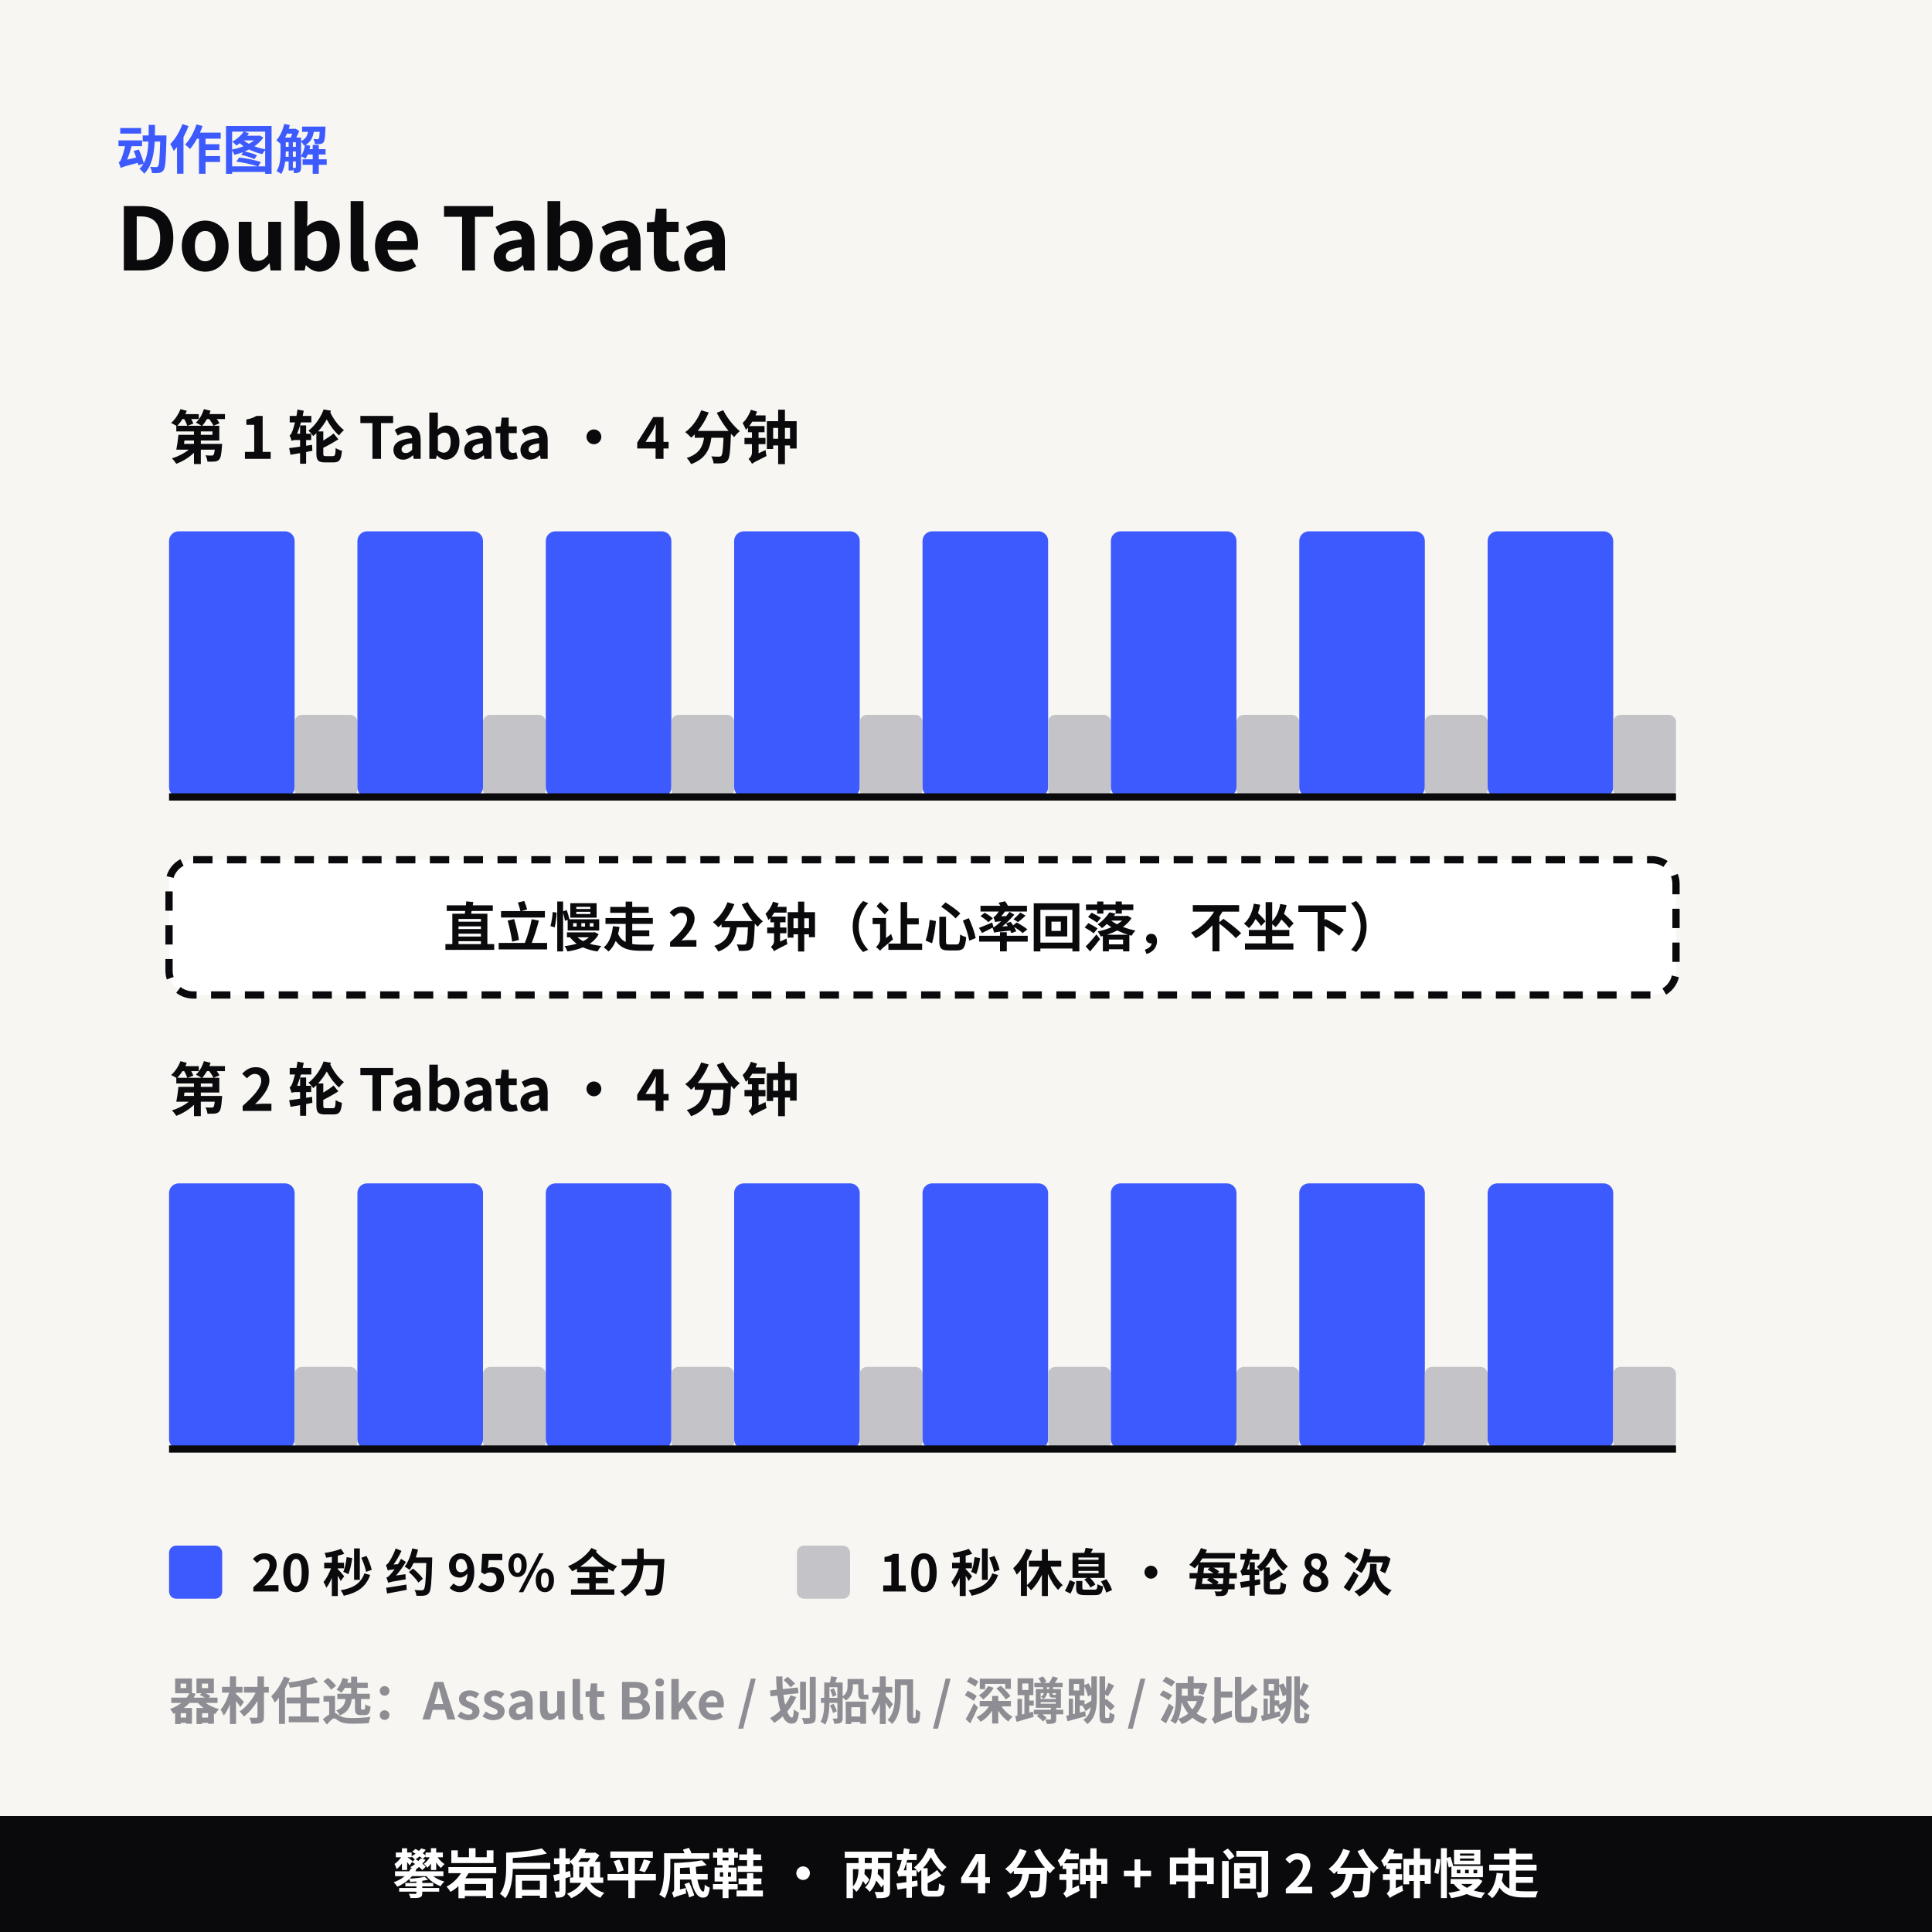
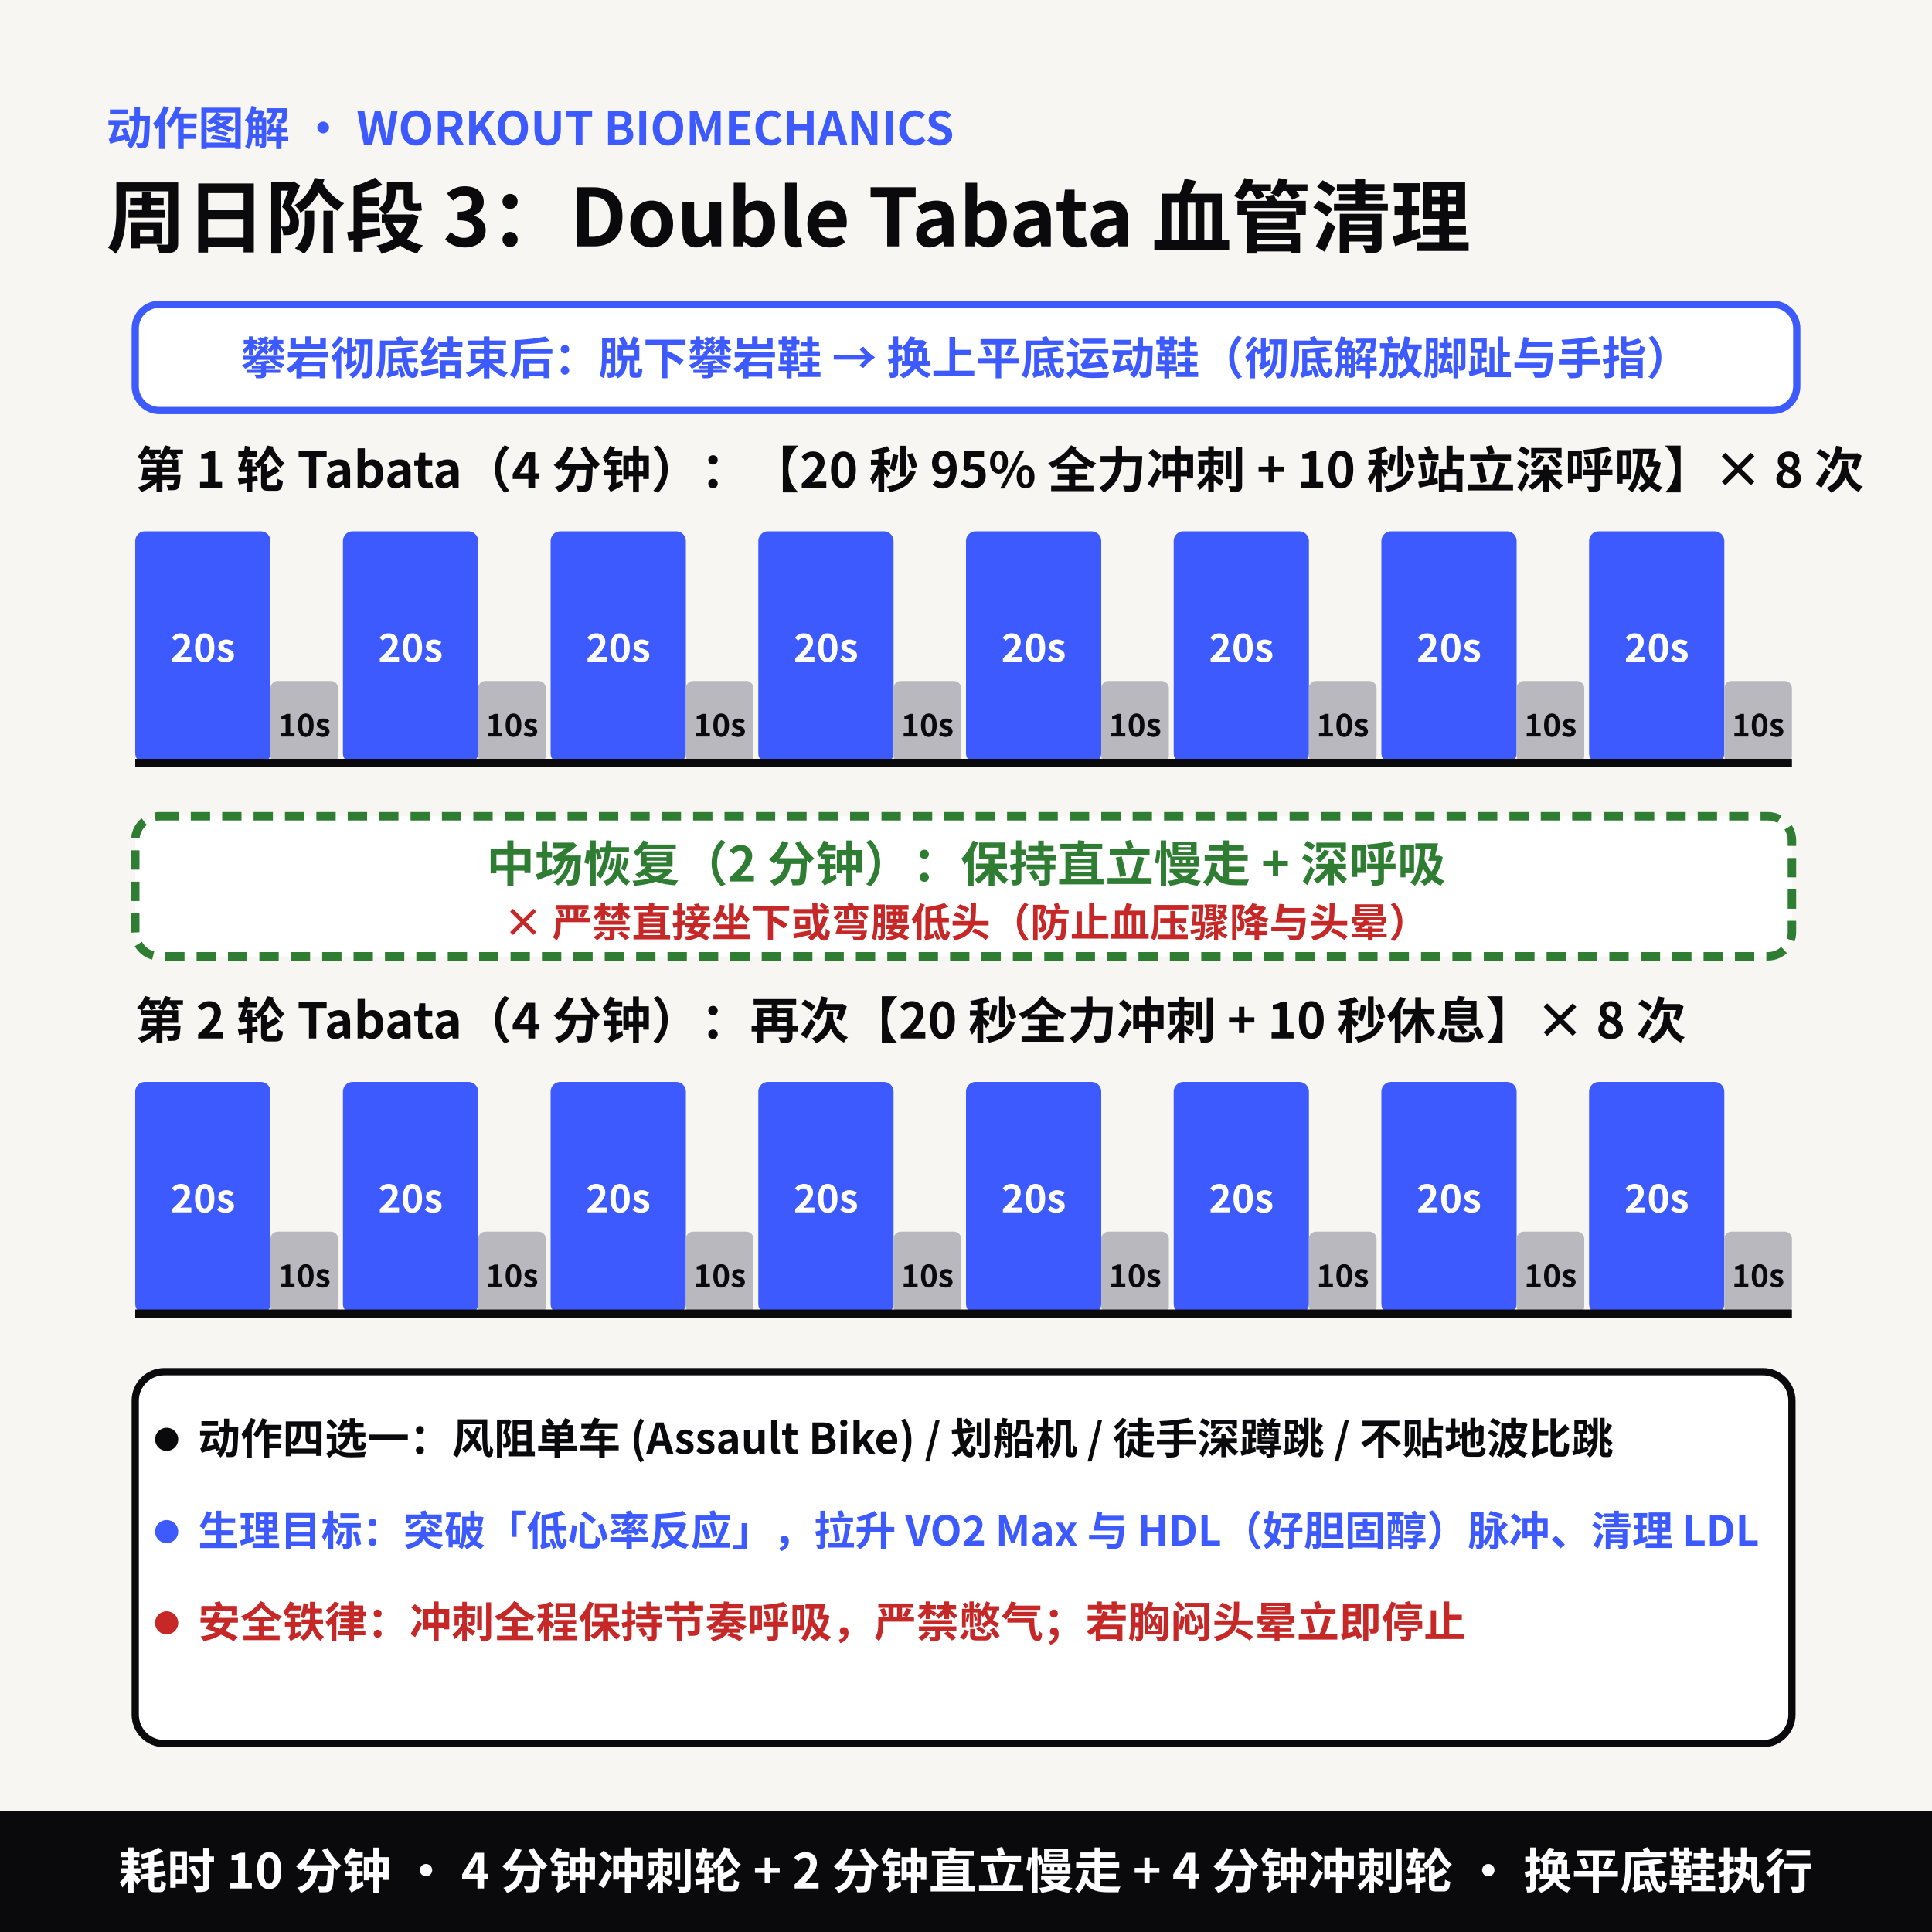
<svg xmlns="http://www.w3.org/2000/svg" viewBox="0 0 800 800" width="800" height="800">
  <rect width="800" height="800" fill="#f7f6f2" />
-   <text x="48" y="70" font-family="Noto Sans CJK SC, Noto Sans SC, PingFang SC, sans-serif" font-size="22" font-weight="800" fill="#3d5afe" text-anchor="start">动作图解</text>
-   <text x="48" y="112" font-family="Noto Sans CJK SC, Noto Sans SC, PingFang SC, sans-serif" font-size="36" font-weight="900" fill="#0a0a0d" text-anchor="start">Double Tabata</text>
-   <text x="70" y="190" font-family="Noto Sans CJK SC, Noto Sans SC, PingFang SC, sans-serif" font-size="24" font-weight="800" fill="#0a0a0d" text-anchor="start">第 1 轮 Tabata · 4 分钟</text>
-   <rect x="70" y="220" width="52.0" height="110" rx="4" fill="#3d5afe" stroke="#3d5afe" stroke-width="0" />
-   <rect x="122.0" y="296" width="26.0" height="34" rx="3" fill="#c4c4c8" stroke="#c4c4c8" stroke-width="0" />
-   <rect x="148.0" y="220" width="52.0" height="110" rx="4" fill="#3d5afe" stroke="#3d5afe" stroke-width="0" />
-   <rect x="200.0" y="296" width="26.0" height="34" rx="3" fill="#c4c4c8" stroke="#c4c4c8" stroke-width="0" />
-   <rect x="226.0" y="220" width="52.0" height="110" rx="4" fill="#3d5afe" stroke="#3d5afe" stroke-width="0" />
-   <rect x="278.0" y="296" width="26.0" height="34" rx="3" fill="#c4c4c8" stroke="#c4c4c8" stroke-width="0" />
-   <rect x="304.0" y="220" width="52.0" height="110" rx="4" fill="#3d5afe" stroke="#3d5afe" stroke-width="0" />
-   <rect x="356.0" y="296" width="26.0" height="34" rx="3" fill="#c4c4c8" stroke="#c4c4c8" stroke-width="0" />
-   <rect x="382.0" y="220" width="52.0" height="110" rx="4" fill="#3d5afe" stroke="#3d5afe" stroke-width="0" />
-   <rect x="434.0" y="296" width="26.0" height="34" rx="3" fill="#c4c4c8" stroke="#c4c4c8" stroke-width="0" />
-   <rect x="460.0" y="220" width="52.0" height="110" rx="4" fill="#3d5afe" stroke="#3d5afe" stroke-width="0" />
-   <rect x="512.0" y="296" width="26.0" height="34" rx="3" fill="#c4c4c8" stroke="#c4c4c8" stroke-width="0" />
-   <rect x="538.0" y="220" width="52.0" height="110" rx="4" fill="#3d5afe" stroke="#3d5afe" stroke-width="0" />
-   <rect x="590.0" y="296" width="26.0" height="34" rx="3" fill="#c4c4c8" stroke="#c4c4c8" stroke-width="0" />
-   <rect x="616.0" y="220" width="52.0" height="110" rx="4" fill="#3d5afe" stroke="#3d5afe" stroke-width="0" />
-   <rect x="668.0" y="296" width="26.0" height="34" rx="3" fill="#c4c4c8" stroke="#c4c4c8" stroke-width="0" />
-   <polyline points="70.0,330.0 694.0,330.0" fill="none" stroke="#0a0a0d" stroke-width="3" stroke-linecap="butt" stroke-linejoin="round" />
-   <rect x="70" y="356" width="624" height="56" rx="10" fill="#fff" stroke="#0a0a0d" stroke-width="3" stroke-dasharray="8 6" />
-   <text x="382" y="392" font-family="Noto Sans CJK SC, Noto Sans SC, PingFang SC, sans-serif" font-size="22" font-weight="700" fill="#0a0a0d" text-anchor="middle">直立慢走 2 分钟（让心率回落，不坐下）</text>
-   <text x="70" y="460" font-family="Noto Sans CJK SC, Noto Sans SC, PingFang SC, sans-serif" font-size="24" font-weight="800" fill="#0a0a0d" text-anchor="start">第 2 轮 Tabata · 4 分钟</text>
-   <rect x="70" y="490" width="52.0" height="110" rx="4" fill="#3d5afe" stroke="#3d5afe" stroke-width="0" />
-   <rect x="122.0" y="566" width="26.0" height="34" rx="3" fill="#c4c4c8" stroke="#c4c4c8" stroke-width="0" />
-   <rect x="148.0" y="490" width="52.0" height="110" rx="4" fill="#3d5afe" stroke="#3d5afe" stroke-width="0" />
-   <rect x="200.0" y="566" width="26.0" height="34" rx="3" fill="#c4c4c8" stroke="#c4c4c8" stroke-width="0" />
-   <rect x="226.0" y="490" width="52.0" height="110" rx="4" fill="#3d5afe" stroke="#3d5afe" stroke-width="0" />
-   <rect x="278.0" y="566" width="26.0" height="34" rx="3" fill="#c4c4c8" stroke="#c4c4c8" stroke-width="0" />
-   <rect x="304.0" y="490" width="52.0" height="110" rx="4" fill="#3d5afe" stroke="#3d5afe" stroke-width="0" />
-   <rect x="356.0" y="566" width="26.0" height="34" rx="3" fill="#c4c4c8" stroke="#c4c4c8" stroke-width="0" />
-   <rect x="382.0" y="490" width="52.0" height="110" rx="4" fill="#3d5afe" stroke="#3d5afe" stroke-width="0" />
-   <rect x="434.0" y="566" width="26.0" height="34" rx="3" fill="#c4c4c8" stroke="#c4c4c8" stroke-width="0" />
-   <rect x="460.0" y="490" width="52.0" height="110" rx="4" fill="#3d5afe" stroke="#3d5afe" stroke-width="0" />
-   <rect x="512.0" y="566" width="26.0" height="34" rx="3" fill="#c4c4c8" stroke="#c4c4c8" stroke-width="0" />
-   <rect x="538.0" y="490" width="52.0" height="110" rx="4" fill="#3d5afe" stroke="#3d5afe" stroke-width="0" />
-   <rect x="590.0" y="566" width="26.0" height="34" rx="3" fill="#c4c4c8" stroke="#c4c4c8" stroke-width="0" />
-   <rect x="616.0" y="490" width="52.0" height="110" rx="4" fill="#3d5afe" stroke="#3d5afe" stroke-width="0" />
-   <rect x="668.0" y="566" width="26.0" height="34" rx="3" fill="#c4c4c8" stroke="#c4c4c8" stroke-width="0" />
-   <polyline points="70.0,600.0 694.0,600.0" fill="none" stroke="#0a0a0d" stroke-width="3" stroke-linecap="butt" stroke-linejoin="round" />
-   <rect x="70" y="640" width="22" height="22" rx="3" fill="#3d5afe" stroke="#3d5afe" stroke-width="0" />
-   <text x="104" y="659" font-family="Noto Sans CJK SC, Noto Sans SC, PingFang SC, sans-serif" font-size="21" font-weight="700" fill="#0a0a0d" text-anchor="start">20 秒 约 95% 全力</text>
-   <rect x="330" y="640" width="22" height="22" rx="3" fill="#c4c4c8" stroke="#c4c4c8" stroke-width="0" />
-   <text x="364" y="659" font-family="Noto Sans CJK SC, Noto Sans SC, PingFang SC, sans-serif" font-size="21" font-weight="700" fill="#0a0a0d" text-anchor="start">10 秒 休息 · 每轮 8 次</text>
-   <text x="70" y="712" font-family="Noto Sans CJK SC, Noto Sans SC, PingFang SC, sans-serif" font-size="21" font-weight="600" fill="#8d8d93" text-anchor="start">器材任选：Assault Bike / 划船机 / 深蹲跳 / 波比跳</text>
-   <rect x="0" y="752" width="800" height="48" fill="#0a0a0d" />
-   <text x="400" y="784" font-family="Noto Sans CJK SC, Noto Sans SC, PingFang SC, sans-serif" font-size="22" font-weight="700" fill="#fff" text-anchor="middle">攀岩后换平底鞋 · 两轮 4 分钟 + 中间 2 分钟慢走</text>
+   <text x="44.0" y="60.0" font-family="Noto Sans CJK SC, Noto Sans SC, PingFang SC, sans-serif" font-size="19" font-weight="800" fill="#3d5afe" text-anchor="start">动作图解 · WORKOUT BIOMECHANICS</text>
+   <text x="44.0" y="102.0" font-family="Noto Sans CJK SC, Noto Sans SC, PingFang SC, sans-serif" font-size="33" font-weight="900" fill="#0a0a0d" text-anchor="start">周日阶段 3：Double Tabata 血管清理</text>
+   <rect x="56.0" y="126.0" width="688.0" height="44.0" rx="10" fill="#fff" stroke="#3d5afe" stroke-width="3" />
+   <text x="400.0" y="155.0" font-family="Noto Sans CJK SC, Noto Sans SC, PingFang SC, sans-serif" font-size="18.5" font-weight="800" fill="#3d5afe" text-anchor="middle">攀岩彻底结束后：脱下攀岩鞋 → 换上平底运动鞋（彻底解放脚趾与手指）</text>
+   <text x="56.0" y="202.0" font-family="Noto Sans CJK SC, Noto Sans SC, PingFang SC, sans-serif" font-size="20.5" font-weight="900" fill="#0a0a0d" text-anchor="start">第 1 轮 Tabata（4 分钟）：【20 秒 95% 全力冲刺 + 10 秒站立深呼吸】× 8 次</text>
+   <rect x="56.0" y="220.0" width="56.0" height="96.0" rx="4" fill="#3d5afe" stroke="#3d5afe" stroke-width="0" />
+   <text x="84.0" y="274.0" font-family="Noto Sans CJK SC, Noto Sans SC, PingFang SC, sans-serif" font-size="16" font-weight="800" fill="#fff" text-anchor="middle">20s</text>
+   <rect x="112.0" y="282.0" width="28.0" height="34.0" rx="3" fill="#b8b8be" stroke="#b8b8be" stroke-width="0" />
+   <text x="126.0" y="305.0" font-family="Noto Sans CJK SC, Noto Sans SC, PingFang SC, sans-serif" font-size="13" font-weight="700" fill="#0a0a0d" text-anchor="middle">10s</text>
+   <rect x="142.0" y="220.0" width="56.0" height="96.0" rx="4" fill="#3d5afe" stroke="#3d5afe" stroke-width="0" />
+   <text x="170.0" y="274.0" font-family="Noto Sans CJK SC, Noto Sans SC, PingFang SC, sans-serif" font-size="16" font-weight="800" fill="#fff" text-anchor="middle">20s</text>
+   <rect x="198.0" y="282.0" width="28.0" height="34.0" rx="3" fill="#b8b8be" stroke="#b8b8be" stroke-width="0" />
+   <text x="212.0" y="305.0" font-family="Noto Sans CJK SC, Noto Sans SC, PingFang SC, sans-serif" font-size="13" font-weight="700" fill="#0a0a0d" text-anchor="middle">10s</text>
+   <rect x="228.0" y="220.0" width="56.0" height="96.0" rx="4" fill="#3d5afe" stroke="#3d5afe" stroke-width="0" />
+   <text x="256.0" y="274.0" font-family="Noto Sans CJK SC, Noto Sans SC, PingFang SC, sans-serif" font-size="16" font-weight="800" fill="#fff" text-anchor="middle">20s</text>
+   <rect x="284.0" y="282.0" width="28.0" height="34.0" rx="3" fill="#b8b8be" stroke="#b8b8be" stroke-width="0" />
+   <text x="298.0" y="305.0" font-family="Noto Sans CJK SC, Noto Sans SC, PingFang SC, sans-serif" font-size="13" font-weight="700" fill="#0a0a0d" text-anchor="middle">10s</text>
+   <rect x="314.0" y="220.0" width="56.0" height="96.0" rx="4" fill="#3d5afe" stroke="#3d5afe" stroke-width="0" />
+   <text x="342.0" y="274.0" font-family="Noto Sans CJK SC, Noto Sans SC, PingFang SC, sans-serif" font-size="16" font-weight="800" fill="#fff" text-anchor="middle">20s</text>
+   <rect x="370.0" y="282.0" width="28.0" height="34.0" rx="3" fill="#b8b8be" stroke="#b8b8be" stroke-width="0" />
+   <text x="384.0" y="305.0" font-family="Noto Sans CJK SC, Noto Sans SC, PingFang SC, sans-serif" font-size="13" font-weight="700" fill="#0a0a0d" text-anchor="middle">10s</text>
+   <rect x="400.0" y="220.0" width="56.0" height="96.0" rx="4" fill="#3d5afe" stroke="#3d5afe" stroke-width="0" />
+   <text x="428.0" y="274.0" font-family="Noto Sans CJK SC, Noto Sans SC, PingFang SC, sans-serif" font-size="16" font-weight="800" fill="#fff" text-anchor="middle">20s</text>
+   <rect x="456.0" y="282.0" width="28.0" height="34.0" rx="3" fill="#b8b8be" stroke="#b8b8be" stroke-width="0" />
+   <text x="470.0" y="305.0" font-family="Noto Sans CJK SC, Noto Sans SC, PingFang SC, sans-serif" font-size="13" font-weight="700" fill="#0a0a0d" text-anchor="middle">10s</text>
+   <rect x="486.0" y="220.0" width="56.0" height="96.0" rx="4" fill="#3d5afe" stroke="#3d5afe" stroke-width="0" />
+   <text x="514.0" y="274.0" font-family="Noto Sans CJK SC, Noto Sans SC, PingFang SC, sans-serif" font-size="16" font-weight="800" fill="#fff" text-anchor="middle">20s</text>
+   <rect x="542.0" y="282.0" width="28.0" height="34.0" rx="3" fill="#b8b8be" stroke="#b8b8be" stroke-width="0" />
+   <text x="556.0" y="305.0" font-family="Noto Sans CJK SC, Noto Sans SC, PingFang SC, sans-serif" font-size="13" font-weight="700" fill="#0a0a0d" text-anchor="middle">10s</text>
+   <rect x="572.0" y="220.0" width="56.0" height="96.0" rx="4" fill="#3d5afe" stroke="#3d5afe" stroke-width="0" />
+   <text x="600.0" y="274.0" font-family="Noto Sans CJK SC, Noto Sans SC, PingFang SC, sans-serif" font-size="16" font-weight="800" fill="#fff" text-anchor="middle">20s</text>
+   <rect x="628.0" y="282.0" width="28.0" height="34.0" rx="3" fill="#b8b8be" stroke="#b8b8be" stroke-width="0" />
+   <text x="642.0" y="305.0" font-family="Noto Sans CJK SC, Noto Sans SC, PingFang SC, sans-serif" font-size="13" font-weight="700" fill="#0a0a0d" text-anchor="middle">10s</text>
+   <rect x="658.0" y="220.0" width="56.0" height="96.0" rx="4" fill="#3d5afe" stroke="#3d5afe" stroke-width="0" />
+   <text x="686.0" y="274.0" font-family="Noto Sans CJK SC, Noto Sans SC, PingFang SC, sans-serif" font-size="16" font-weight="800" fill="#fff" text-anchor="middle">20s</text>
+   <rect x="714.0" y="282.0" width="28.0" height="34.0" rx="3" fill="#b8b8be" stroke="#b8b8be" stroke-width="0" />
+   <text x="728.0" y="305.0" font-family="Noto Sans CJK SC, Noto Sans SC, PingFang SC, sans-serif" font-size="13" font-weight="700" fill="#0a0a0d" text-anchor="middle">10s</text>
+   <polyline points="56.0,316.0 742.0,316.0" fill="none" stroke="#0a0a0d" stroke-width="3.5" stroke-linecap="butt" stroke-linejoin="round" />
+   <rect x="56.0" y="338.0" width="686.0" height="58.0" rx="10" fill="#fff" stroke="#2e7d32" stroke-width="3.5" stroke-dasharray="8 5" />
+   <text x="400.0" y="365.0" font-family="Noto Sans CJK SC, Noto Sans SC, PingFang SC, sans-serif" font-size="20" font-weight="800" fill="#2e7d32" text-anchor="middle">中场恢复（2 分钟）：保持直立慢走 + 深呼吸</text>
+   <text x="400.0" y="388.0" font-family="Noto Sans CJK SC, Noto Sans SC, PingFang SC, sans-serif" font-size="16.5" font-weight="700" fill="#c62828" text-anchor="middle">× 严禁直接坐下或弯腰低头（防止血压骤降与头晕）</text>
+   <text x="56.0" y="430.0" font-family="Noto Sans CJK SC, Noto Sans SC, PingFang SC, sans-serif" font-size="20.5" font-weight="900" fill="#0a0a0d" text-anchor="start">第 2 轮 Tabata（4 分钟）：再次【20 秒全力冲刺 + 10 秒休息】× 8 次</text>
+   <rect x="56.0" y="448.0" width="56.0" height="96.0" rx="4" fill="#3d5afe" stroke="#3d5afe" stroke-width="0" />
+   <text x="84.0" y="502.0" font-family="Noto Sans CJK SC, Noto Sans SC, PingFang SC, sans-serif" font-size="16" font-weight="800" fill="#fff" text-anchor="middle">20s</text>
+   <rect x="112.0" y="510.0" width="28.0" height="34.0" rx="3" fill="#b8b8be" stroke="#b8b8be" stroke-width="0" />
+   <text x="126.0" y="533.0" font-family="Noto Sans CJK SC, Noto Sans SC, PingFang SC, sans-serif" font-size="13" font-weight="700" fill="#0a0a0d" text-anchor="middle">10s</text>
+   <rect x="142.0" y="448.0" width="56.0" height="96.0" rx="4" fill="#3d5afe" stroke="#3d5afe" stroke-width="0" />
+   <text x="170.0" y="502.0" font-family="Noto Sans CJK SC, Noto Sans SC, PingFang SC, sans-serif" font-size="16" font-weight="800" fill="#fff" text-anchor="middle">20s</text>
+   <rect x="198.0" y="510.0" width="28.0" height="34.0" rx="3" fill="#b8b8be" stroke="#b8b8be" stroke-width="0" />
+   <text x="212.0" y="533.0" font-family="Noto Sans CJK SC, Noto Sans SC, PingFang SC, sans-serif" font-size="13" font-weight="700" fill="#0a0a0d" text-anchor="middle">10s</text>
+   <rect x="228.0" y="448.0" width="56.0" height="96.0" rx="4" fill="#3d5afe" stroke="#3d5afe" stroke-width="0" />
+   <text x="256.0" y="502.0" font-family="Noto Sans CJK SC, Noto Sans SC, PingFang SC, sans-serif" font-size="16" font-weight="800" fill="#fff" text-anchor="middle">20s</text>
+   <rect x="284.0" y="510.0" width="28.0" height="34.0" rx="3" fill="#b8b8be" stroke="#b8b8be" stroke-width="0" />
+   <text x="298.0" y="533.0" font-family="Noto Sans CJK SC, Noto Sans SC, PingFang SC, sans-serif" font-size="13" font-weight="700" fill="#0a0a0d" text-anchor="middle">10s</text>
+   <rect x="314.0" y="448.0" width="56.0" height="96.0" rx="4" fill="#3d5afe" stroke="#3d5afe" stroke-width="0" />
+   <text x="342.0" y="502.0" font-family="Noto Sans CJK SC, Noto Sans SC, PingFang SC, sans-serif" font-size="16" font-weight="800" fill="#fff" text-anchor="middle">20s</text>
+   <rect x="370.0" y="510.0" width="28.0" height="34.0" rx="3" fill="#b8b8be" stroke="#b8b8be" stroke-width="0" />
+   <text x="384.0" y="533.0" font-family="Noto Sans CJK SC, Noto Sans SC, PingFang SC, sans-serif" font-size="13" font-weight="700" fill="#0a0a0d" text-anchor="middle">10s</text>
+   <rect x="400.0" y="448.0" width="56.0" height="96.0" rx="4" fill="#3d5afe" stroke="#3d5afe" stroke-width="0" />
+   <text x="428.0" y="502.0" font-family="Noto Sans CJK SC, Noto Sans SC, PingFang SC, sans-serif" font-size="16" font-weight="800" fill="#fff" text-anchor="middle">20s</text>
+   <rect x="456.0" y="510.0" width="28.0" height="34.0" rx="3" fill="#b8b8be" stroke="#b8b8be" stroke-width="0" />
+   <text x="470.0" y="533.0" font-family="Noto Sans CJK SC, Noto Sans SC, PingFang SC, sans-serif" font-size="13" font-weight="700" fill="#0a0a0d" text-anchor="middle">10s</text>
+   <rect x="486.0" y="448.0" width="56.0" height="96.0" rx="4" fill="#3d5afe" stroke="#3d5afe" stroke-width="0" />
+   <text x="514.0" y="502.0" font-family="Noto Sans CJK SC, Noto Sans SC, PingFang SC, sans-serif" font-size="16" font-weight="800" fill="#fff" text-anchor="middle">20s</text>
+   <rect x="542.0" y="510.0" width="28.0" height="34.0" rx="3" fill="#b8b8be" stroke="#b8b8be" stroke-width="0" />
+   <text x="556.0" y="533.0" font-family="Noto Sans CJK SC, Noto Sans SC, PingFang SC, sans-serif" font-size="13" font-weight="700" fill="#0a0a0d" text-anchor="middle">10s</text>
+   <rect x="572.0" y="448.0" width="56.0" height="96.0" rx="4" fill="#3d5afe" stroke="#3d5afe" stroke-width="0" />
+   <text x="600.0" y="502.0" font-family="Noto Sans CJK SC, Noto Sans SC, PingFang SC, sans-serif" font-size="16" font-weight="800" fill="#fff" text-anchor="middle">20s</text>
+   <rect x="628.0" y="510.0" width="28.0" height="34.0" rx="3" fill="#b8b8be" stroke="#b8b8be" stroke-width="0" />
+   <text x="642.0" y="533.0" font-family="Noto Sans CJK SC, Noto Sans SC, PingFang SC, sans-serif" font-size="13" font-weight="700" fill="#0a0a0d" text-anchor="middle">10s</text>
+   <rect x="658.0" y="448.0" width="56.0" height="96.0" rx="4" fill="#3d5afe" stroke="#3d5afe" stroke-width="0" />
+   <text x="686.0" y="502.0" font-family="Noto Sans CJK SC, Noto Sans SC, PingFang SC, sans-serif" font-size="16" font-weight="800" fill="#fff" text-anchor="middle">20s</text>
+   <rect x="714.0" y="510.0" width="28.0" height="34.0" rx="3" fill="#b8b8be" stroke="#b8b8be" stroke-width="0" />
+   <text x="728.0" y="533.0" font-family="Noto Sans CJK SC, Noto Sans SC, PingFang SC, sans-serif" font-size="13" font-weight="700" fill="#0a0a0d" text-anchor="middle">10s</text>
+   <polyline points="56.0,544.0 742.0,544.0" fill="none" stroke="#0a0a0d" stroke-width="3.5" stroke-linecap="butt" stroke-linejoin="round" />
+   <rect x="56.0" y="568.0" width="686.0" height="154.0" rx="12" fill="#fff" stroke="#0a0a0d" stroke-width="3" />
+   <circle cx="69.0" cy="596.0" r="4.8" fill="#0a0a0d" />
+   <text x="82.0" y="602.0" font-family="Noto Sans CJK SC, Noto Sans SC, PingFang SC, sans-serif" font-size="17.5" font-weight="700" fill="#0a0a0d" text-anchor="start">动作四选一：风阻单车 (Assault Bike) / 划船机 / 徒手深蹲跳 / 不贴地波比跳</text>
+   <circle cx="69.0" cy="634.2" r="4.8" fill="#3d5afe" />
+   <text x="82.0" y="640.0" font-family="Noto Sans CJK SC, Noto Sans SC, PingFang SC, sans-serif" font-size="17" font-weight="700" fill="#3d5afe" text-anchor="start">生理目标：突破「低心率反应」，拉升 VO2 Max 与 HDL（好胆固醇）脉冲、清理 LDL</text>
+   <circle cx="69.0" cy="672.0" r="4.8" fill="#c62828" />
+   <text x="82.0" y="678.0" font-family="Noto Sans CJK SC, Noto Sans SC, PingFang SC, sans-serif" font-size="17.5" font-weight="700" fill="#c62828" text-anchor="start">安全铁律：冲刺全程保持节奏呼吸，严禁憋气；若胸闷头晕立即停止</text>
+   <rect x="0" y="750" width="800" height="50" fill="#0a0a0d" />
+   <text x="400.0" y="782.0" font-family="Noto Sans CJK SC, Noto Sans SC, PingFang SC, sans-serif" font-size="20" font-weight="700" fill="#fff" text-anchor="middle">耗时 10 分钟 · 4 分钟冲刺轮 + 2 分钟直立慢走 + 4 分钟冲刺轮 · 换平底鞋执行</text>
</svg>
